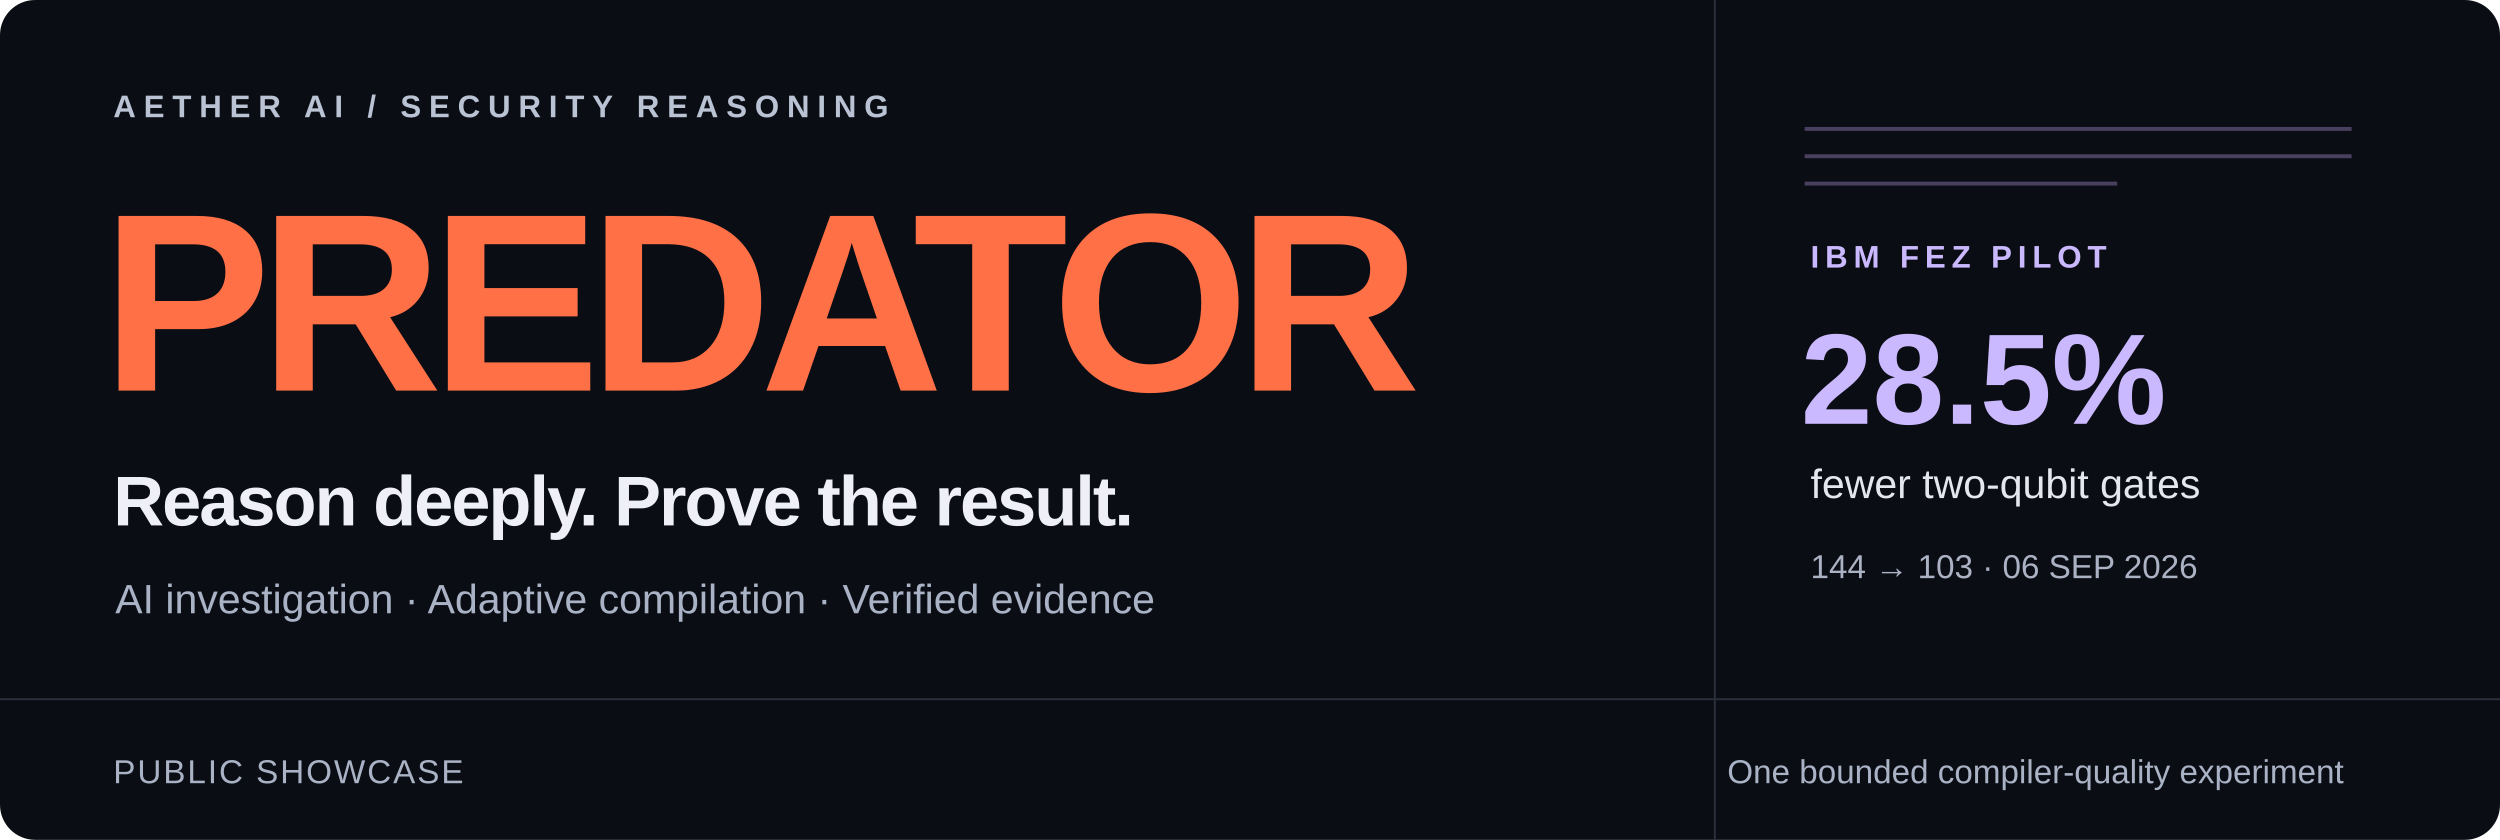
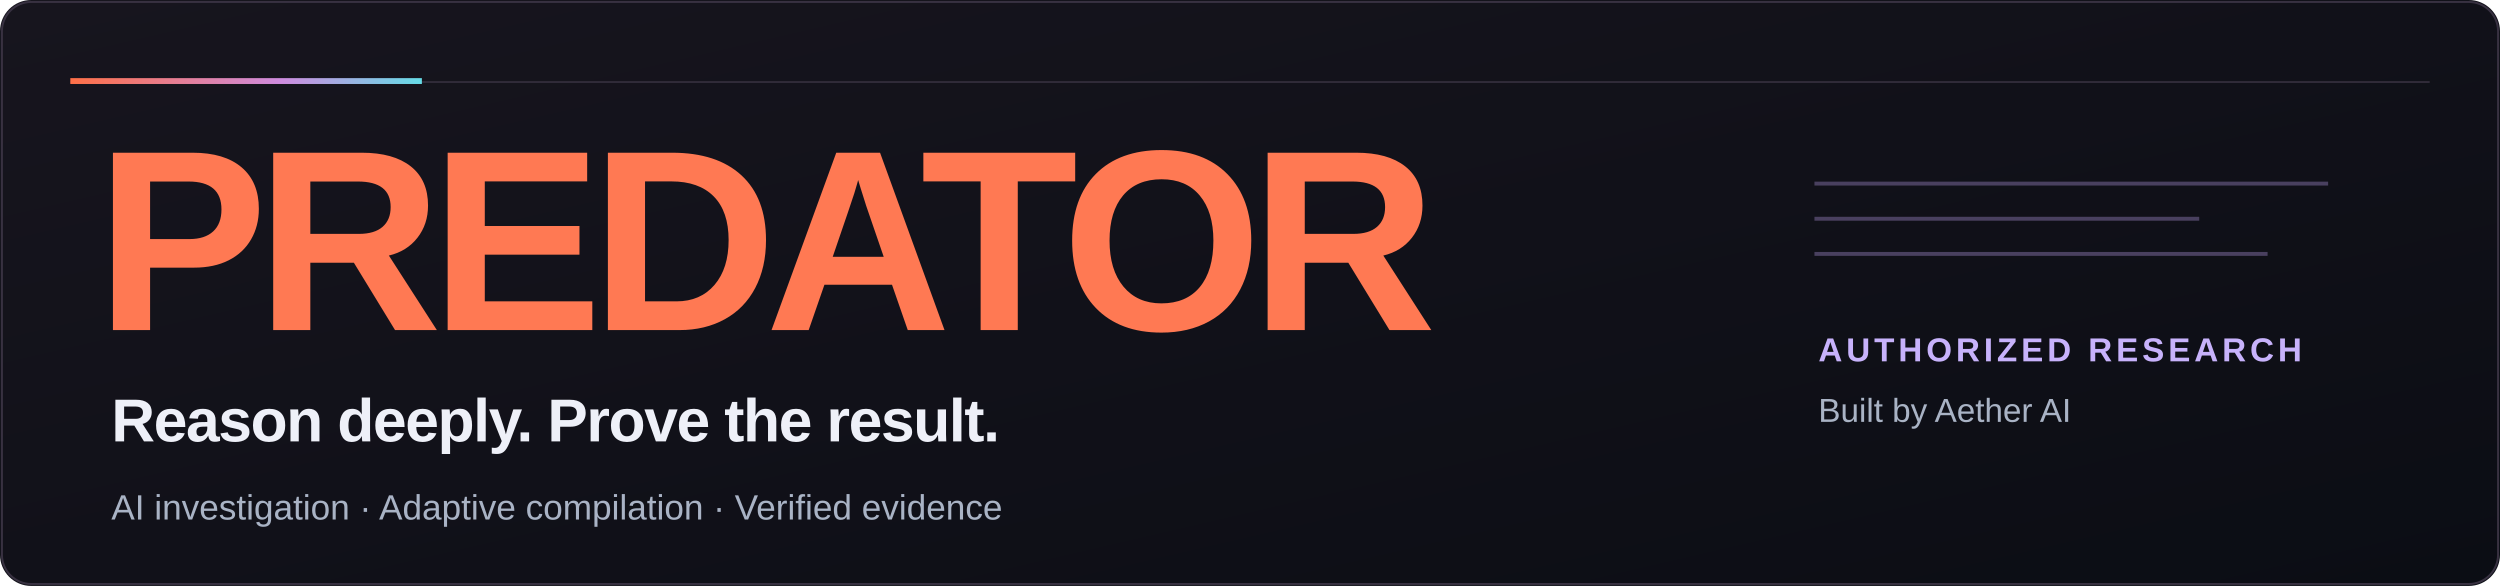
- <svg xmlns="http://www.w3.org/2000/svg" width="1280" height="430" viewBox="0 0 1280 430" role="img" aria-labelledby="title desc">
-   <rect width="1280" height="430" rx="18" fill="#0b0d14" />
-   <path d="M0 358H1280M878 0V430" stroke="#2b2e3b" />
-   <path d="M924 66h280m-280 14h280m-280 14h160" stroke="#49405f" stroke-width="2" />
-   <text x="58" y="60" fill="#bac3d4" font-family="Arial,sans-serif" font-size="16" font-weight="700" letter-spacing="4">AETHER AI / SECURITY REASONING</text>
-   <text x="52" y="200" fill="#ff7047" font-family="Arial,sans-serif" font-size="130" font-weight="900" letter-spacing="-6">PREDATOR</text>
-   <text x="58" y="269" fill="#eff0f7" font-family="Arial,sans-serif" font-size="36" font-weight="700" letter-spacing="-1">Reason deeply. Prove the result.</text>
-   <text x="59" y="314" fill="#a9b3c5" font-family="Arial,sans-serif" font-size="21">AI investigation · Adaptive compilation · Verified evidence</text>
-   <text x="927" y="137" fill="#cbb9ff" font-family="Arial,sans-serif" font-size="16" font-weight="700" letter-spacing="3">IBM FEZ PILOT</text>
-   <text x="922" y="217" fill="#cbb9ff" font-family="Arial,sans-serif" font-size="66" font-weight="700">28.5%</text>
-   <text x="927" y="255" fill="#e5e7ef" font-family="Arial,sans-serif" font-size="21">fewer two-qubit gates</text>
-   <text x="927" y="296" fill="#abb2c3" font-family="Arial,sans-serif" font-size="17">144 → 103 · 06 SEP 2026</text>
-   <text x="58" y="401" fill="#a9b3c5" font-family="Arial,sans-serif" font-size="17" letter-spacing="1">PUBLIC SHOWCASE</text>
-   <text x="1200" y="401" text-anchor="end" fill="#a9b3c5" font-family="Arial,sans-serif" font-size="17">One bounded compiler-quality experiment</text>
+ <svg xmlns="http://www.w3.org/2000/svg" width="1280" height="300" viewBox="0 0 1280 300" role="img" aria-labelledby="title desc">
+   <defs>
+     <linearGradient id="bg" x2="1" y2="1">
+       <stop stop-color="#17151e" />
+       <stop offset="1" stop-color="#0b0d14" />
+     </linearGradient>
+     <linearGradient id="accent">
+       <stop stop-color="#ff7047" />
+       <stop offset=".6" stop-color="#ce8cdf" />
+       <stop offset="1" stop-color="#65dce7" />
+     </linearGradient>
+   </defs>
+   <rect width="1280" height="300" rx="16" fill="url(#bg)" />
+   <rect x="1" y="1" width="1278" height="298" rx="15" fill="none" stroke="#383141" />
+   <path d="M36 42H1244" stroke="#302b39" />
+   <rect x="36" y="40" width="180" height="3" fill="url(#accent)" />
+   <text x="49" y="169" fill="#ff7953" font-family="Arial,sans-serif" font-size="132" font-weight="900" letter-spacing="-6">PREDATOR</text>
+   <text x="57" y="226" fill="#eef0f8" font-family="Arial,sans-serif" font-size="31" font-weight="700" letter-spacing="-.7">Reason deeply. Prove the result.</text>
+   <text x="57" y="266" fill="#a9b3c5" font-family="Arial,sans-serif" font-size="18">AI investigation · Adaptive compilation · Verified evidence</text>
+   <path d="M929 94h263m-263 18h197m-197 18h232" stroke="#49405f" stroke-width="2" />
+   <text x="931" y="185" fill="#c7b2fb" font-family="Arial,sans-serif" font-size="17" font-weight="700" letter-spacing="2">AUTHORIZED RESEARCH</text>
+   <text x="931" y="216" fill="#a9b3c5" font-family="Arial,sans-serif" font-size="17">Built by Aether AI</text>
+   <path d="M931 258h261" stroke="url(#accent)" stroke-width="3" />
</svg>
